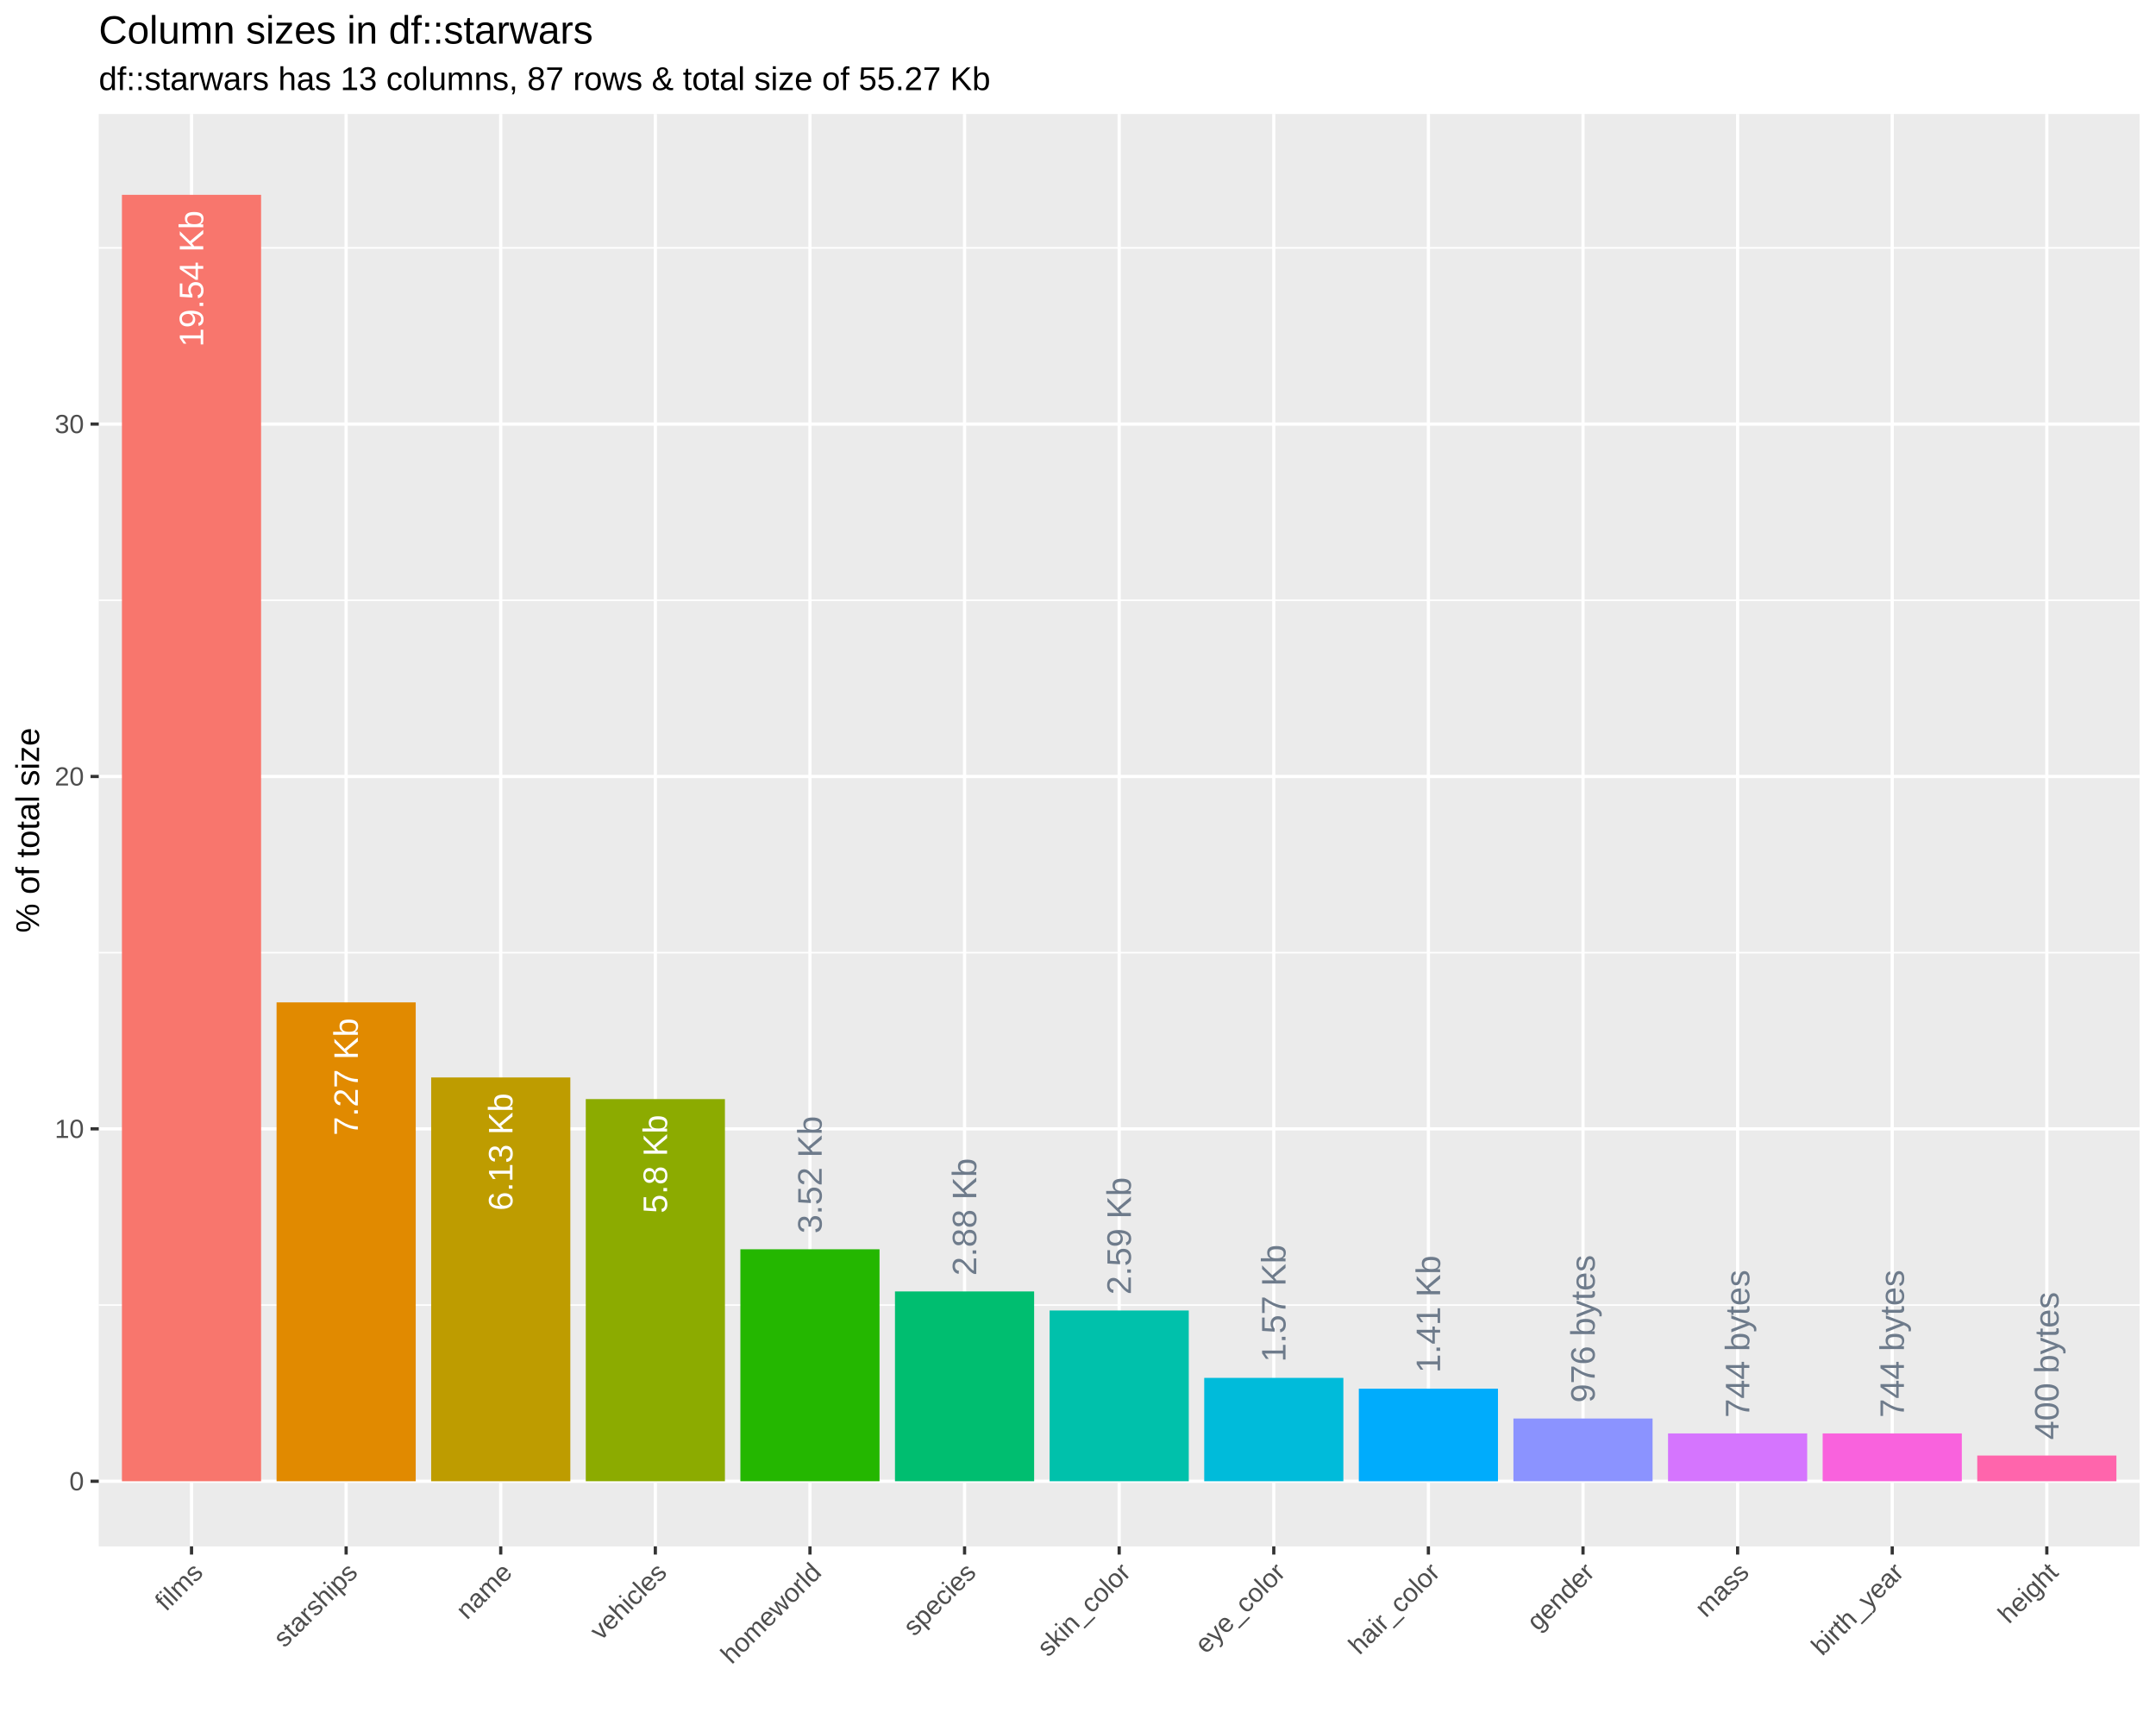
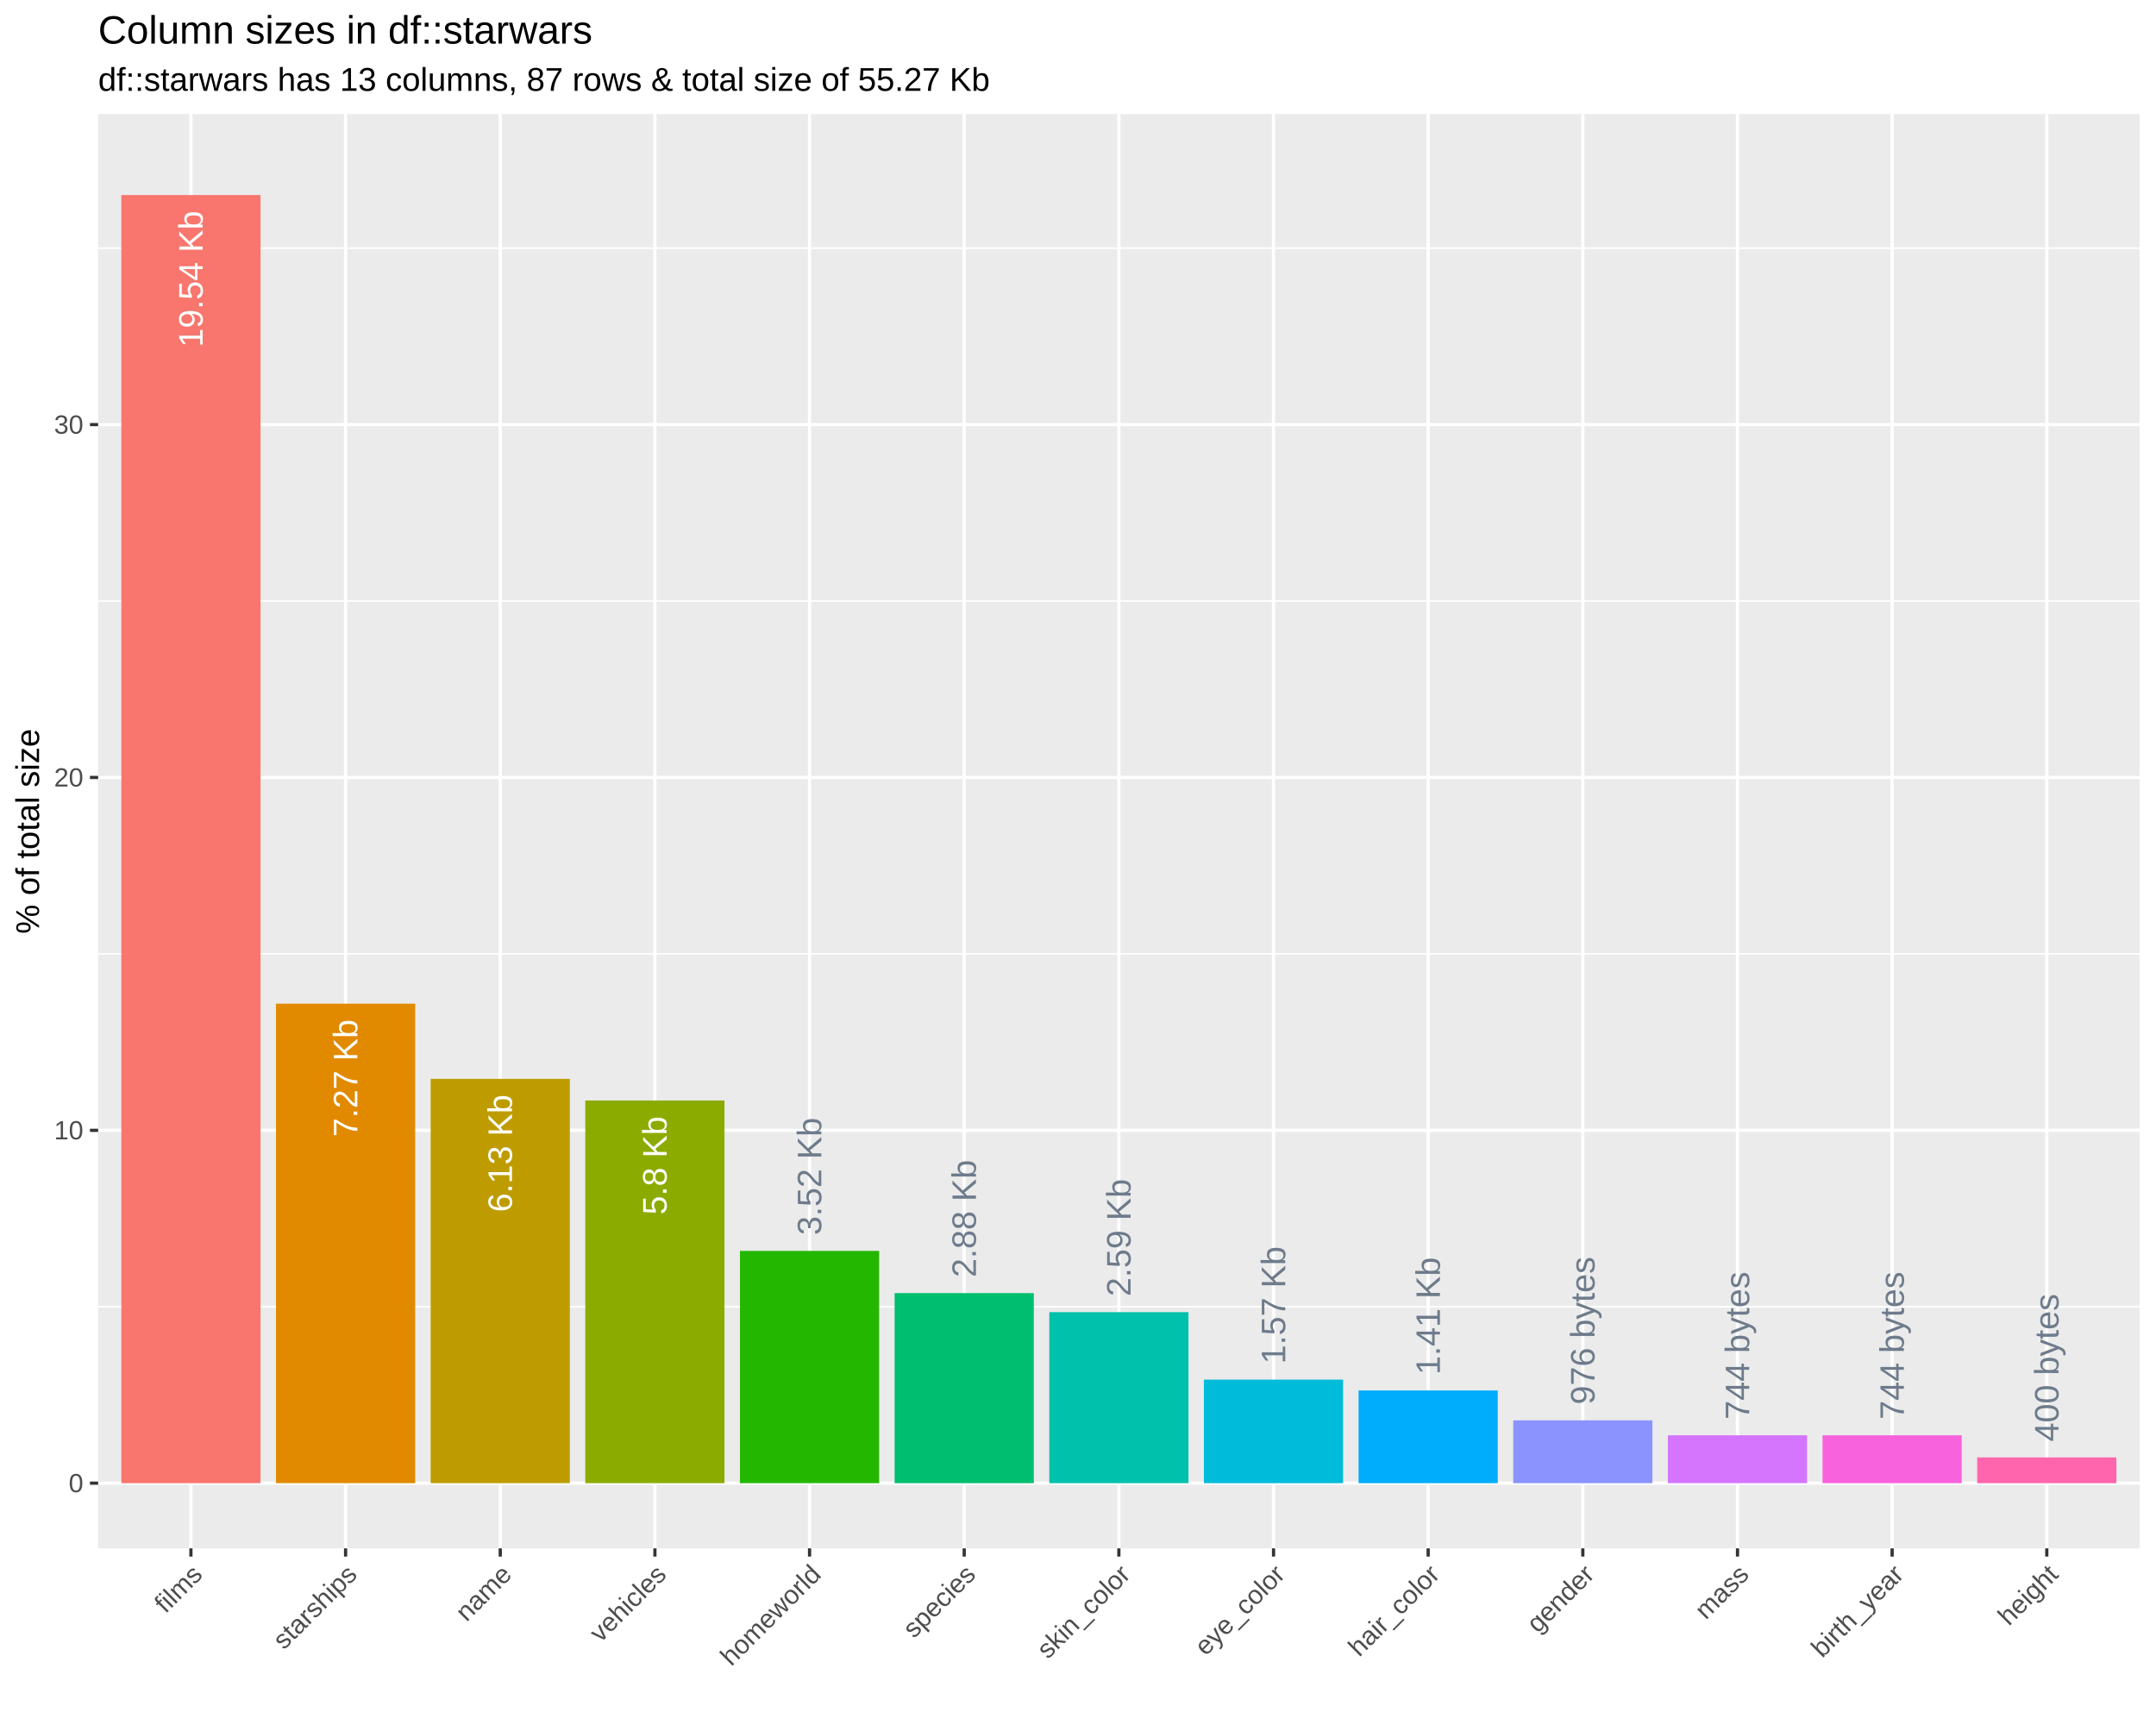
<svg xmlns="http://www.w3.org/2000/svg" viewBox="0 0 720.00 576.00">
  <defs>
    <style type="text/css">
    line, polyline, polygon, path, rect, circle {
      fill: none;
      stroke: #000000;
      stroke-linecap: round;
      stroke-linejoin: round;
      stroke-miterlimit: 10.00;
    }
  </style>
  </defs>
  <rect width="100%" height="100%" style="stroke: none; fill: #FFFFFF;" />
  <rect x="0.00" y="0.00" width="720.00" height="576.00" style="stroke-width: 1.07; stroke: #FFFFFF; fill: #FFFFFF;" />
  <defs>
-     <clipPath id="cpMzIuOTh8NzE0LjUyfDUxNi4zNXwzOC4wNQ==">
-       <rect x="32.98" y="38.05" width="681.54" height="478.31" />
+     <clipPath id="cpMzIuNzh8NzE0LjUyfDUxNy4wMnwzOC4wOQ==">
+       <rect x="32.78" y="38.09" width="681.74" height="478.93" />
    </clipPath>
  </defs>
-   <rect x="32.98" y="38.05" width="681.54" height="478.31" style="stroke-width: 1.07; stroke: none; fill: #EBEBEB;" clip-path="url(#cpMzIuOTh8NzE0LjUyfDUxNi4zNXwzOC4wNQ==)" />
-   <polyline points="32.98,435.78 714.52,435.78 " style="stroke-width: 0.53; stroke: #FFFFFF; stroke-linecap: butt;" clip-path="url(#cpMzIuOTh8NzE0LjUyfDUxNi4zNXwzOC4wNQ==)" />
-   <polyline points="32.98,318.11 714.52,318.11 " style="stroke-width: 0.53; stroke: #FFFFFF; stroke-linecap: butt;" clip-path="url(#cpMzIuOTh8NzE0LjUyfDUxNi4zNXwzOC4wNQ==)" />
-   <polyline points="32.98,200.44 714.52,200.44 " style="stroke-width: 0.53; stroke: #FFFFFF; stroke-linecap: butt;" clip-path="url(#cpMzIuOTh8NzE0LjUyfDUxNi4zNXwzOC4wNQ==)" />
-   <polyline points="32.98,82.77 714.52,82.77 " style="stroke-width: 0.53; stroke: #FFFFFF; stroke-linecap: butt;" clip-path="url(#cpMzIuOTh8NzE0LjUyfDUxNi4zNXwzOC4wNQ==)" />
-   <polyline points="32.98,494.61 714.52,494.61 " style="stroke-width: 1.07; stroke: #FFFFFF; stroke-linecap: butt;" clip-path="url(#cpMzIuOTh8NzE0LjUyfDUxNi4zNXwzOC4wNQ==)" />
-   <polyline points="32.98,376.94 714.52,376.94 " style="stroke-width: 1.07; stroke: #FFFFFF; stroke-linecap: butt;" clip-path="url(#cpMzIuOTh8NzE0LjUyfDUxNi4zNXwzOC4wNQ==)" />
-   <polyline points="32.98,259.27 714.52,259.27 " style="stroke-width: 1.07; stroke: #FFFFFF; stroke-linecap: butt;" clip-path="url(#cpMzIuOTh8NzE0LjUyfDUxNi4zNXwzOC4wNQ==)" />
-   <polyline points="32.98,141.60 714.52,141.60 " style="stroke-width: 1.07; stroke: #FFFFFF; stroke-linecap: butt;" clip-path="url(#cpMzIuOTh8NzE0LjUyfDUxNi4zNXwzOC4wNQ==)" />
-   <polyline points="63.96,516.35 63.96,38.05 " style="stroke-width: 1.07; stroke: #FFFFFF; stroke-linecap: butt;" clip-path="url(#cpMzIuOTh8NzE0LjUyfDUxNi4zNXwzOC4wNQ==)" />
-   <polyline points="115.59,516.35 115.59,38.05 " style="stroke-width: 1.07; stroke: #FFFFFF; stroke-linecap: butt;" clip-path="url(#cpMzIuOTh8NzE0LjUyfDUxNi4zNXwzOC4wNQ==)" />
-   <polyline points="167.22,516.35 167.22,38.05 " style="stroke-width: 1.07; stroke: #FFFFFF; stroke-linecap: butt;" clip-path="url(#cpMzIuOTh8NzE0LjUyfDUxNi4zNXwzOC4wNQ==)" />
-   <polyline points="218.85,516.35 218.85,38.05 " style="stroke-width: 1.07; stroke: #FFFFFF; stroke-linecap: butt;" clip-path="url(#cpMzIuOTh8NzE0LjUyfDUxNi4zNXwzOC4wNQ==)" />
-   <polyline points="270.49,516.35 270.49,38.05 " style="stroke-width: 1.07; stroke: #FFFFFF; stroke-linecap: butt;" clip-path="url(#cpMzIuOTh8NzE0LjUyfDUxNi4zNXwzOC4wNQ==)" />
-   <polyline points="322.12,516.35 322.12,38.05 " style="stroke-width: 1.07; stroke: #FFFFFF; stroke-linecap: butt;" clip-path="url(#cpMzIuOTh8NzE0LjUyfDUxNi4zNXwzOC4wNQ==)" />
-   <polyline points="373.75,516.35 373.75,38.05 " style="stroke-width: 1.07; stroke: #FFFFFF; stroke-linecap: butt;" clip-path="url(#cpMzIuOTh8NzE0LjUyfDUxNi4zNXwzOC4wNQ==)" />
-   <polyline points="425.38,516.35 425.38,38.05 " style="stroke-width: 1.07; stroke: #FFFFFF; stroke-linecap: butt;" clip-path="url(#cpMzIuOTh8NzE0LjUyfDUxNi4zNXwzOC4wNQ==)" />
-   <polyline points="477.01,516.35 477.01,38.05 " style="stroke-width: 1.07; stroke: #FFFFFF; stroke-linecap: butt;" clip-path="url(#cpMzIuOTh8NzE0LjUyfDUxNi4zNXwzOC4wNQ==)" />
-   <polyline points="528.65,516.35 528.65,38.05 " style="stroke-width: 1.07; stroke: #FFFFFF; stroke-linecap: butt;" clip-path="url(#cpMzIuOTh8NzE0LjUyfDUxNi4zNXwzOC4wNQ==)" />
-   <polyline points="580.28,516.35 580.28,38.05 " style="stroke-width: 1.07; stroke: #FFFFFF; stroke-linecap: butt;" clip-path="url(#cpMzIuOTh8NzE0LjUyfDUxNi4zNXwzOC4wNQ==)" />
-   <polyline points="631.91,516.35 631.91,38.05 " style="stroke-width: 1.07; stroke: #FFFFFF; stroke-linecap: butt;" clip-path="url(#cpMzIuOTh8NzE0LjUyfDUxNi4zNXwzOC4wNQ==)" />
-   <polyline points="683.54,516.35 683.54,38.05 " style="stroke-width: 1.07; stroke: #FFFFFF; stroke-linecap: butt;" clip-path="url(#cpMzIuOTh8NzE0LjUyfDUxNi4zNXwzOC4wNQ==)" />
-   <rect x="40.72" y="65.05" width="46.47" height="429.56" style="stroke-width: 1.07; stroke: none; stroke-linecap: butt; fill: #F8766D;" clip-path="url(#cpMzIuOTh8NzE0LjUyfDUxNi4zNXwzOC4wNQ==)" />
-   <rect x="92.36" y="334.71" width="46.47" height="159.90" style="stroke-width: 1.07; stroke: none; stroke-linecap: butt; fill: #E18A00;" clip-path="url(#cpMzIuOTh8NzE0LjUyfDUxNi4zNXwzOC4wNQ==)" />
-   <rect x="143.99" y="359.78" width="46.47" height="134.83" style="stroke-width: 1.07; stroke: none; stroke-linecap: butt; fill: #BE9C00;" clip-path="url(#cpMzIuOTh8NzE0LjUyfDUxNi4zNXwzOC4wNQ==)" />
-   <rect x="195.62" y="367.00" width="46.47" height="127.61" style="stroke-width: 1.07; stroke: none; stroke-linecap: butt; fill: #8CAB00;" clip-path="url(#cpMzIuOTh8NzE0LjUyfDUxNi4zNXwzOC4wNQ==)" />
-   <rect x="247.25" y="417.15" width="46.47" height="77.46" style="stroke-width: 1.07; stroke: none; stroke-linecap: butt; fill: #24B700;" clip-path="url(#cpMzIuOTh8NzE0LjUyfDUxNi4zNXwzOC4wNQ==)" />
-   <rect x="298.88" y="431.23" width="46.47" height="63.38" style="stroke-width: 1.07; stroke: none; stroke-linecap: butt; fill: #00BE70;" clip-path="url(#cpMzIuOTh8NzE0LjUyfDUxNi4zNXwzOC4wNQ==)" />
-   <rect x="350.52" y="437.59" width="46.47" height="57.02" style="stroke-width: 1.07; stroke: none; stroke-linecap: butt; fill: #00C1AB;" clip-path="url(#cpMzIuOTh8NzE0LjUyfDUxNi4zNXwzOC4wNQ==)" />
-   <rect x="402.15" y="460.09" width="46.47" height="34.52" style="stroke-width: 1.07; stroke: none; stroke-linecap: butt; fill: #00BBDA;" clip-path="url(#cpMzIuOTh8NzE0LjUyfDUxNi4zNXwzOC4wNQ==)" />
-   <rect x="453.78" y="463.70" width="46.47" height="30.92" style="stroke-width: 1.07; stroke: none; stroke-linecap: butt; fill: #00ACFC;" clip-path="url(#cpMzIuOTh8NzE0LjUyfDUxNi4zNXwzOC4wNQ==)" />
-   <rect x="505.41" y="473.66" width="46.47" height="20.95" style="stroke-width: 1.07; stroke: none; stroke-linecap: butt; fill: #8B93FF;" clip-path="url(#cpMzIuOTh8NzE0LjUyfDUxNi4zNXwzOC4wNQ==)" />
-   <rect x="557.04" y="478.64" width="46.47" height="15.97" style="stroke-width: 1.07; stroke: none; stroke-linecap: butt; fill: #D575FE;" clip-path="url(#cpMzIuOTh8NzE0LjUyfDUxNi4zNXwzOC4wNQ==)" />
-   <rect x="608.68" y="478.64" width="46.47" height="15.97" style="stroke-width: 1.07; stroke: none; stroke-linecap: butt; fill: #F962DD;" clip-path="url(#cpMzIuOTh8NzE0LjUyfDUxNi4zNXwzOC4wNQ==)" />
-   <rect x="660.31" y="486.02" width="46.47" height="8.59" style="stroke-width: 1.07; stroke: none; stroke-linecap: butt; fill: #FF65AC;" clip-path="url(#cpMzIuOTh8NzE0LjUyfDUxNi4zNXwzOC4wNQ==)" />
-   <g clip-path="url(#cpMzIuOTh8NzE0LjUyfDUxNi4zNXwzOC4wNQ==)">
-     <text transform="translate(67.87,115.86) rotate(-90)" style="font-size: 11.38px; fill: #FFFFFF; font-family: Liberation Sans;" textLength="45.55px" lengthAdjust="spacingAndGlyphs">19.54 Kb</text>
+   <rect x="32.78" y="38.09" width="681.74" height="478.93" style="stroke-width: 1.07; stroke: none; fill: #EBEBEB;" clip-path="url(#cpMzIuNzh8NzE0LjUyfDUxNy4wMnwzOC4wOQ==)" />
+   <polyline points="32.78,436.34 714.52,436.34 " style="stroke-width: 0.53; stroke: #FFFFFF; stroke-linecap: butt;" clip-path="url(#cpMzIuNzh8NzE0LjUyfDUxNy4wMnwzOC4wOQ==)" />
+   <polyline points="32.78,318.52 714.52,318.52 " style="stroke-width: 0.53; stroke: #FFFFFF; stroke-linecap: butt;" clip-path="url(#cpMzIuNzh8NzE0LjUyfDUxNy4wMnwzOC4wOQ==)" />
+   <polyline points="32.78,200.69 714.52,200.69 " style="stroke-width: 0.53; stroke: #FFFFFF; stroke-linecap: butt;" clip-path="url(#cpMzIuNzh8NzE0LjUyfDUxNy4wMnwzOC4wOQ==)" />
+   <polyline points="32.78,82.87 714.52,82.87 " style="stroke-width: 0.53; stroke: #FFFFFF; stroke-linecap: butt;" clip-path="url(#cpMzIuNzh8NzE0LjUyfDUxNy4wMnwzOC4wOQ==)" />
+   <polyline points="32.78,495.25 714.52,495.25 " style="stroke-width: 1.07; stroke: #FFFFFF; stroke-linecap: butt;" clip-path="url(#cpMzIuNzh8NzE0LjUyfDUxNy4wMnwzOC4wOQ==)" />
+   <polyline points="32.78,377.43 714.52,377.43 " style="stroke-width: 1.07; stroke: #FFFFFF; stroke-linecap: butt;" clip-path="url(#cpMzIuNzh8NzE0LjUyfDUxNy4wMnwzOC4wOQ==)" />
+   <polyline points="32.78,259.61 714.52,259.61 " style="stroke-width: 1.07; stroke: #FFFFFF; stroke-linecap: butt;" clip-path="url(#cpMzIuNzh8NzE0LjUyfDUxNy4wMnwzOC4wOQ==)" />
+   <polyline points="32.78,141.78 714.52,141.78 " style="stroke-width: 1.07; stroke: #FFFFFF; stroke-linecap: butt;" clip-path="url(#cpMzIuNzh8NzE0LjUyfDUxNy4wMnwzOC4wOQ==)" />
+   <polyline points="63.76,517.02 63.76,38.09 " style="stroke-width: 1.07; stroke: #FFFFFF; stroke-linecap: butt;" clip-path="url(#cpMzIuNzh8NzE0LjUyfDUxNy4wMnwzOC4wOQ==)" />
+   <polyline points="115.41,517.02 115.41,38.09 " style="stroke-width: 1.07; stroke: #FFFFFF; stroke-linecap: butt;" clip-path="url(#cpMzIuNzh8NzE0LjUyfDUxNy4wMnwzOC4wOQ==)" />
+   <polyline points="167.06,517.02 167.06,38.09 " style="stroke-width: 1.07; stroke: #FFFFFF; stroke-linecap: butt;" clip-path="url(#cpMzIuNzh8NzE0LjUyfDUxNy4wMnwzOC4wOQ==)" />
+   <polyline points="218.71,517.02 218.71,38.09 " style="stroke-width: 1.07; stroke: #FFFFFF; stroke-linecap: butt;" clip-path="url(#cpMzIuNzh8NzE0LjUyfDUxNy4wMnwzOC4wOQ==)" />
+   <polyline points="270.35,517.02 270.35,38.09 " style="stroke-width: 1.07; stroke: #FFFFFF; stroke-linecap: butt;" clip-path="url(#cpMzIuNzh8NzE0LjUyfDUxNy4wMnwzOC4wOQ==)" />
+   <polyline points="322.00,517.02 322.00,38.09 " style="stroke-width: 1.07; stroke: #FFFFFF; stroke-linecap: butt;" clip-path="url(#cpMzIuNzh8NzE0LjUyfDUxNy4wMnwzOC4wOQ==)" />
+   <polyline points="373.65,517.02 373.65,38.09 " style="stroke-width: 1.07; stroke: #FFFFFF; stroke-linecap: butt;" clip-path="url(#cpMzIuNzh8NzE0LjUyfDUxNy4wMnwzOC4wOQ==)" />
+   <polyline points="425.30,517.02 425.30,38.09 " style="stroke-width: 1.07; stroke: #FFFFFF; stroke-linecap: butt;" clip-path="url(#cpMzIuNzh8NzE0LjUyfDUxNy4wMnwzOC4wOQ==)" />
+   <polyline points="476.94,517.02 476.94,38.09 " style="stroke-width: 1.07; stroke: #FFFFFF; stroke-linecap: butt;" clip-path="url(#cpMzIuNzh8NzE0LjUyfDUxNy4wMnwzOC4wOQ==)" />
+   <polyline points="528.59,517.02 528.59,38.09 " style="stroke-width: 1.07; stroke: #FFFFFF; stroke-linecap: butt;" clip-path="url(#cpMzIuNzh8NzE0LjUyfDUxNy4wMnwzOC4wOQ==)" />
+   <polyline points="580.24,517.02 580.24,38.09 " style="stroke-width: 1.07; stroke: #FFFFFF; stroke-linecap: butt;" clip-path="url(#cpMzIuNzh8NzE0LjUyfDUxNy4wMnwzOC4wOQ==)" />
+   <polyline points="631.88,517.02 631.88,38.09 " style="stroke-width: 1.07; stroke: #FFFFFF; stroke-linecap: butt;" clip-path="url(#cpMzIuNzh8NzE0LjUyfDUxNy4wMnwzOC4wOQ==)" />
+   <polyline points="683.53,517.02 683.53,38.09 " style="stroke-width: 1.07; stroke: #FFFFFF; stroke-linecap: butt;" clip-path="url(#cpMzIuNzh8NzE0LjUyfDUxNy4wMnwzOC4wOQ==)" />
+   <rect x="40.52" y="65.13" width="46.48" height="430.12" style="stroke-width: 1.07; stroke: none; stroke-linecap: square; stroke-linejoin: miter; fill: #F8766D;" clip-path="url(#cpMzIuNzh8NzE0LjUyfDUxNy4wMnwzOC4wOQ==)" />
+   <rect x="92.17" y="335.14" width="46.48" height="160.11" style="stroke-width: 1.07; stroke: none; stroke-linecap: square; stroke-linejoin: miter; fill: #E18A00;" clip-path="url(#cpMzIuNzh8NzE0LjUyfDUxNy4wMnwzOC4wOQ==)" />
+   <rect x="143.82" y="360.25" width="46.48" height="135.00" style="stroke-width: 1.07; stroke: none; stroke-linecap: square; stroke-linejoin: miter; fill: #BE9C00;" clip-path="url(#cpMzIuNzh8NzE0LjUyfDUxNy4wMnwzOC4wOQ==)" />
+   <rect x="195.46" y="367.47" width="46.48" height="127.78" style="stroke-width: 1.07; stroke: none; stroke-linecap: square; stroke-linejoin: miter; fill: #8CAB00;" clip-path="url(#cpMzIuNzh8NzE0LjUyfDUxNy4wMnwzOC4wOQ==)" />
+   <rect x="247.11" y="417.69" width="46.48" height="77.56" style="stroke-width: 1.07; stroke: none; stroke-linecap: square; stroke-linejoin: miter; fill: #24B700;" clip-path="url(#cpMzIuNzh8NzE0LjUyfDUxNy4wMnwzOC4wOQ==)" />
+   <rect x="298.76" y="431.79" width="46.48" height="63.46" style="stroke-width: 1.07; stroke: none; stroke-linecap: square; stroke-linejoin: miter; fill: #00BE70;" clip-path="url(#cpMzIuNzh8NzE0LjUyfDUxNy4wMnwzOC4wOQ==)" />
+   <rect x="350.41" y="438.15" width="46.48" height="57.10" style="stroke-width: 1.07; stroke: none; stroke-linecap: square; stroke-linejoin: miter; fill: #00C1AB;" clip-path="url(#cpMzIuNzh8NzE0LjUyfDUxNy4wMnwzOC4wOQ==)" />
+   <rect x="402.05" y="460.68" width="46.48" height="34.57" style="stroke-width: 1.07; stroke: none; stroke-linecap: square; stroke-linejoin: miter; fill: #00BBDA;" clip-path="url(#cpMzIuNzh8NzE0LjUyfDUxNy4wMnwzOC4wOQ==)" />
+   <rect x="453.70" y="464.29" width="46.48" height="30.96" style="stroke-width: 1.07; stroke: none; stroke-linecap: square; stroke-linejoin: miter; fill: #00ACFC;" clip-path="url(#cpMzIuNzh8NzE0LjUyfDUxNy4wMnwzOC4wOQ==)" />
+   <rect x="505.35" y="474.27" width="46.48" height="20.98" style="stroke-width: 1.07; stroke: none; stroke-linecap: square; stroke-linejoin: miter; fill: #8B93FF;" clip-path="url(#cpMzIuNzh8NzE0LjUyfDUxNy4wMnwzOC4wOQ==)" />
+   <rect x="557.00" y="479.26" width="46.48" height="15.99" style="stroke-width: 1.07; stroke: none; stroke-linecap: square; stroke-linejoin: miter; fill: #D575FE;" clip-path="url(#cpMzIuNzh8NzE0LjUyfDUxNy4wMnwzOC4wOQ==)" />
+   <rect x="608.64" y="479.26" width="46.48" height="15.99" style="stroke-width: 1.07; stroke: none; stroke-linecap: square; stroke-linejoin: miter; fill: #F962DD;" clip-path="url(#cpMzIuNzh8NzE0LjUyfDUxNy4wMnwzOC4wOQ==)" />
+   <rect x="660.29" y="486.65" width="46.48" height="8.60" style="stroke-width: 1.07; stroke: none; stroke-linecap: square; stroke-linejoin: miter; fill: #FF65AC;" clip-path="url(#cpMzIuNzh8NzE0LjUyfDUxNy4wMnwzOC4wOQ==)" />
+   <g clip-path="url(#cpMzIuNzh8NzE0LjUyfDUxNy4wMnwzOC4wOQ==)">
+     <text transform="translate(67.68,115.95) rotate(-90)" style="font-size: 11.38px; fill: #FFFFFF; font-family: Liberation Sans;" textLength="45.55px" lengthAdjust="spacingAndGlyphs">19.54 Kb</text>
  </g>
-   <g clip-path="url(#cpMzIuOTh8NzE0LjUyfDUxNi4zNXwzOC4wNQ==)">
-     <text transform="translate(119.50,379.19) rotate(-90)" style="font-size: 11.38px; fill: #FFFFFF; font-family: Liberation Sans;" textLength="39.22px" lengthAdjust="spacingAndGlyphs">7.27 Kb</text>
+   <g clip-path="url(#cpMzIuNzh8NzE0LjUyfDUxNy4wMnwzOC4wOQ==)">
+     <text transform="translate(119.33,379.63) rotate(-90)" style="font-size: 11.38px; fill: #FFFFFF; font-family: Liberation Sans;" textLength="39.22px" lengthAdjust="spacingAndGlyphs">7.27 Kb</text>
  </g>
-   <g clip-path="url(#cpMzIuOTh8NzE0LjUyfDUxNi4zNXwzOC4wNQ==)">
-     <text transform="translate(171.14,404.26) rotate(-90)" style="font-size: 11.38px; fill: #FFFFFF; font-family: Liberation Sans;" textLength="39.22px" lengthAdjust="spacingAndGlyphs">6.13 Kb</text>
+   <g clip-path="url(#cpMzIuNzh8NzE0LjUyfDUxNy4wMnwzOC4wOQ==)">
+     <text transform="translate(170.97,404.74) rotate(-90)" style="font-size: 11.38px; fill: #FFFFFF; font-family: Liberation Sans;" textLength="39.22px" lengthAdjust="spacingAndGlyphs">6.13 Kb</text>
  </g>
-   <g clip-path="url(#cpMzIuOTh8NzE0LjUyfDUxNi4zNXwzOC4wNQ==)">
-     <text transform="translate(222.77,405.15) rotate(-90)" style="font-size: 11.38px; fill: #FFFFFF; font-family: Liberation Sans;" textLength="32.89px" lengthAdjust="spacingAndGlyphs">5.8 Kb</text>
+   <g clip-path="url(#cpMzIuNzh8NzE0LjUyfDUxNy4wMnwzOC4wOQ==)">
+     <text transform="translate(222.62,405.63) rotate(-90)" style="font-size: 11.38px; fill: #FFFFFF; font-family: Liberation Sans;" textLength="32.89px" lengthAdjust="spacingAndGlyphs">5.8 Kb</text>
  </g>
-   <g clip-path="url(#cpMzIuOTh8NzE0LjUyfDUxNi4zNXwzOC4wNQ==)">
-     <text transform="translate(274.40,411.89) rotate(-90)" style="font-size: 11.38px; fill: #6E7B8B; font-family: Liberation Sans;" textLength="39.22px" lengthAdjust="spacingAndGlyphs">3.52 Kb</text>
+   <g clip-path="url(#cpMzIuNzh8NzE0LjUyfDUxNy4wMnwzOC4wOQ==)">
+     <text transform="translate(274.27,412.42) rotate(-90)" style="font-size: 11.38px; fill: #6E7B8B; font-family: Liberation Sans;" textLength="39.22px" lengthAdjust="spacingAndGlyphs">3.52 Kb</text>
  </g>
-   <g clip-path="url(#cpMzIuOTh8NzE0LjUyfDUxNi4zNXwzOC4wNQ==)">
-     <text transform="translate(326.03,425.97) rotate(-90)" style="font-size: 11.38px; fill: #6E7B8B; font-family: Liberation Sans;" textLength="39.22px" lengthAdjust="spacingAndGlyphs">2.88 Kb</text>
+   <g clip-path="url(#cpMzIuNzh8NzE0LjUyfDUxNy4wMnwzOC4wOQ==)">
+     <text transform="translate(325.91,426.52) rotate(-90)" style="font-size: 11.38px; fill: #6E7B8B; font-family: Liberation Sans;" textLength="39.22px" lengthAdjust="spacingAndGlyphs">2.88 Kb</text>
  </g>
-   <g clip-path="url(#cpMzIuOTh8NzE0LjUyfDUxNi4zNXwzOC4wNQ==)">
-     <text transform="translate(377.66,432.33) rotate(-90)" style="font-size: 11.38px; fill: #6E7B8B; font-family: Liberation Sans;" textLength="39.22px" lengthAdjust="spacingAndGlyphs">2.59 Kb</text>
+   <g clip-path="url(#cpMzIuNzh8NzE0LjUyfDUxNy4wMnwzOC4wOQ==)">
+     <text transform="translate(377.56,432.89) rotate(-90)" style="font-size: 11.38px; fill: #6E7B8B; font-family: Liberation Sans;" textLength="39.22px" lengthAdjust="spacingAndGlyphs">2.59 Kb</text>
  </g>
-   <g clip-path="url(#cpMzIuOTh8NzE0LjUyfDUxNi4zNXwzOC4wNQ==)">
-     <text transform="translate(429.30,454.83) rotate(-90)" style="font-size: 11.38px; fill: #6E7B8B; font-family: Liberation Sans;" textLength="39.22px" lengthAdjust="spacingAndGlyphs">1.57 Kb</text>
+   <g clip-path="url(#cpMzIuNzh8NzE0LjUyfDUxNy4wMnwzOC4wOQ==)">
+     <text transform="translate(429.21,455.41) rotate(-90)" style="font-size: 11.38px; fill: #6E7B8B; font-family: Liberation Sans;" textLength="39.22px" lengthAdjust="spacingAndGlyphs">1.57 Kb</text>
  </g>
-   <g clip-path="url(#cpMzIuOTh8NzE0LjUyfDUxNi4zNXwzOC4wNQ==)">
-     <text transform="translate(480.93,458.43) rotate(-90)" style="font-size: 11.38px; fill: #6E7B8B; font-family: Liberation Sans;" textLength="39.22px" lengthAdjust="spacingAndGlyphs">1.41 Kb</text>
+   <g clip-path="url(#cpMzIuNzh8NzE0LjUyfDUxNy4wMnwzOC4wOQ==)">
+     <text transform="translate(480.86,459.03) rotate(-90)" style="font-size: 11.38px; fill: #6E7B8B; font-family: Liberation Sans;" textLength="39.22px" lengthAdjust="spacingAndGlyphs">1.41 Kb</text>
  </g>
-   <g clip-path="url(#cpMzIuOTh8NzE0LjUyfDUxNi4zNXwzOC4wNQ==)">
-     <text transform="translate(532.56,468.40) rotate(-90)" style="font-size: 11.38px; fill: #6E7B8B; font-family: Liberation Sans;" textLength="49.33px" lengthAdjust="spacingAndGlyphs">976 bytes</text>
+   <g clip-path="url(#cpMzIuNzh8NzE0LjUyfDUxNy4wMnwzOC4wOQ==)">
+     <text transform="translate(532.50,469.00) rotate(-90)" style="font-size: 11.38px; fill: #6E7B8B; font-family: Liberation Sans;" textLength="49.33px" lengthAdjust="spacingAndGlyphs">976 bytes</text>
  </g>
-   <g clip-path="url(#cpMzIuOTh8NzE0LjUyfDUxNi4zNXwzOC4wNQ==)">
-     <text transform="translate(584.19,473.38) rotate(-90)" style="font-size: 11.38px; fill: #6E7B8B; font-family: Liberation Sans;" textLength="49.33px" lengthAdjust="spacingAndGlyphs">744 bytes</text>
+   <g clip-path="url(#cpMzIuNzh8NzE0LjUyfDUxNy4wMnwzOC4wOQ==)">
+     <text transform="translate(584.15,473.99) rotate(-90)" style="font-size: 11.38px; fill: #6E7B8B; font-family: Liberation Sans;" textLength="49.33px" lengthAdjust="spacingAndGlyphs">744 bytes</text>
  </g>
-   <g clip-path="url(#cpMzIuOTh8NzE0LjUyfDUxNi4zNXwzOC4wNQ==)">
-     <text transform="translate(635.82,473.38) rotate(-90)" style="font-size: 11.38px; fill: #6E7B8B; font-family: Liberation Sans;" textLength="49.33px" lengthAdjust="spacingAndGlyphs">744 bytes</text>
+   <g clip-path="url(#cpMzIuNzh8NzE0LjUyfDUxNy4wMnwzOC4wOQ==)">
+     <text transform="translate(635.80,473.99) rotate(-90)" style="font-size: 11.38px; fill: #6E7B8B; font-family: Liberation Sans;" textLength="49.33px" lengthAdjust="spacingAndGlyphs">744 bytes</text>
  </g>
-   <g clip-path="url(#cpMzIuOTh8NzE0LjUyfDUxNi4zNXwzOC4wNQ==)">
-     <text transform="translate(687.46,480.76) rotate(-90)" style="font-size: 11.38px; fill: #6E7B8B; font-family: Liberation Sans;" textLength="49.33px" lengthAdjust="spacingAndGlyphs">400 bytes</text>
+   <g clip-path="url(#cpMzIuNzh8NzE0LjUyfDUxNy4wMnwzOC4wOQ==)">
+     <text transform="translate(687.45,481.38) rotate(-90)" style="font-size: 11.38px; fill: #6E7B8B; font-family: Liberation Sans;" textLength="49.33px" lengthAdjust="spacingAndGlyphs">400 bytes</text>
  </g>
  <defs>
    <clipPath id="cpMC4wMHw3MjAuMDB8NTc2LjAwfDAuMDA=">
      <rect x="0.00" y="0.00" width="720.00" height="576.00" />
    </clipPath>
  </defs>
  <g clip-path="url(#cpMC4wMHw3MjAuMDB8NTc2LjAwfDAuMDA=)">
-     <text x="23.16" y="497.64" style="font-size: 8.80px; fill: #4D4D4D; font-family: Liberation Sans;" textLength="4.89px" lengthAdjust="spacingAndGlyphs">0</text>
+     <text x="22.95" y="498.27" style="font-size: 8.80px; fill: #4D4D4D; font-family: Liberation Sans;" textLength="4.89px" lengthAdjust="spacingAndGlyphs">0</text>
  </g>
  <g clip-path="url(#cpMC4wMHw3MjAuMDB8NTc2LjAwfDAuMDA=)">
-     <text x="18.27" y="379.97" style="font-size: 8.80px; fill: #4D4D4D; font-family: Liberation Sans;" textLength="9.78px" lengthAdjust="spacingAndGlyphs">10</text>
+     <text x="18.06" y="380.45" style="font-size: 8.80px; fill: #4D4D4D; font-family: Liberation Sans;" textLength="9.78px" lengthAdjust="spacingAndGlyphs">10</text>
  </g>
  <g clip-path="url(#cpMC4wMHw3MjAuMDB8NTc2LjAwfDAuMDA=)">
-     <text x="18.27" y="262.30" style="font-size: 8.80px; fill: #4D4D4D; font-family: Liberation Sans;" textLength="9.78px" lengthAdjust="spacingAndGlyphs">20</text>
+     <text x="18.06" y="262.63" style="font-size: 8.80px; fill: #4D4D4D; font-family: Liberation Sans;" textLength="9.78px" lengthAdjust="spacingAndGlyphs">20</text>
  </g>
  <g clip-path="url(#cpMC4wMHw3MjAuMDB8NTc2LjAwfDAuMDA=)">
-     <text x="18.27" y="144.63" style="font-size: 8.80px; fill: #4D4D4D; font-family: Liberation Sans;" textLength="9.78px" lengthAdjust="spacingAndGlyphs">30</text>
+     <text x="18.06" y="144.81" style="font-size: 8.80px; fill: #4D4D4D; font-family: Liberation Sans;" textLength="9.78px" lengthAdjust="spacingAndGlyphs">30</text>
  </g>
-   <polyline points="30.24,494.61 32.98,494.61 " style="stroke-width: 1.07; stroke: #333333; stroke-linecap: butt;" clip-path="url(#cpMC4wMHw3MjAuMDB8NTc2LjAwfDAuMDA=)" />
-   <polyline points="30.24,376.94 32.98,376.94 " style="stroke-width: 1.07; stroke: #333333; stroke-linecap: butt;" clip-path="url(#cpMC4wMHw3MjAuMDB8NTc2LjAwfDAuMDA=)" />
-   <polyline points="30.24,259.27 32.98,259.27 " style="stroke-width: 1.07; stroke: #333333; stroke-linecap: butt;" clip-path="url(#cpMC4wMHw3MjAuMDB8NTc2LjAwfDAuMDA=)" />
-   <polyline points="30.24,141.60 32.98,141.60 " style="stroke-width: 1.07; stroke: #333333; stroke-linecap: butt;" clip-path="url(#cpMC4wMHw3MjAuMDB8NTc2LjAwfDAuMDA=)" />
-   <polyline points="63.96,519.09 63.96,516.35 " style="stroke-width: 1.07; stroke: #333333; stroke-linecap: butt;" clip-path="url(#cpMC4wMHw3MjAuMDB8NTc2LjAwfDAuMDA=)" />
-   <polyline points="115.59,519.09 115.59,516.35 " style="stroke-width: 1.07; stroke: #333333; stroke-linecap: butt;" clip-path="url(#cpMC4wMHw3MjAuMDB8NTc2LjAwfDAuMDA=)" />
-   <polyline points="167.22,519.09 167.22,516.35 " style="stroke-width: 1.07; stroke: #333333; stroke-linecap: butt;" clip-path="url(#cpMC4wMHw3MjAuMDB8NTc2LjAwfDAuMDA=)" />
-   <polyline points="218.85,519.09 218.85,516.35 " style="stroke-width: 1.07; stroke: #333333; stroke-linecap: butt;" clip-path="url(#cpMC4wMHw3MjAuMDB8NTc2LjAwfDAuMDA=)" />
-   <polyline points="270.49,519.09 270.49,516.35 " style="stroke-width: 1.07; stroke: #333333; stroke-linecap: butt;" clip-path="url(#cpMC4wMHw3MjAuMDB8NTc2LjAwfDAuMDA=)" />
-   <polyline points="322.12,519.09 322.12,516.35 " style="stroke-width: 1.07; stroke: #333333; stroke-linecap: butt;" clip-path="url(#cpMC4wMHw3MjAuMDB8NTc2LjAwfDAuMDA=)" />
-   <polyline points="373.75,519.09 373.75,516.35 " style="stroke-width: 1.07; stroke: #333333; stroke-linecap: butt;" clip-path="url(#cpMC4wMHw3MjAuMDB8NTc2LjAwfDAuMDA=)" />
-   <polyline points="425.38,519.09 425.38,516.35 " style="stroke-width: 1.07; stroke: #333333; stroke-linecap: butt;" clip-path="url(#cpMC4wMHw3MjAuMDB8NTc2LjAwfDAuMDA=)" />
-   <polyline points="477.01,519.09 477.01,516.35 " style="stroke-width: 1.07; stroke: #333333; stroke-linecap: butt;" clip-path="url(#cpMC4wMHw3MjAuMDB8NTc2LjAwfDAuMDA=)" />
-   <polyline points="528.65,519.09 528.65,516.35 " style="stroke-width: 1.07; stroke: #333333; stroke-linecap: butt;" clip-path="url(#cpMC4wMHw3MjAuMDB8NTc2LjAwfDAuMDA=)" />
-   <polyline points="580.28,519.09 580.28,516.35 " style="stroke-width: 1.07; stroke: #333333; stroke-linecap: butt;" clip-path="url(#cpMC4wMHw3MjAuMDB8NTc2LjAwfDAuMDA=)" />
-   <polyline points="631.91,519.09 631.91,516.35 " style="stroke-width: 1.07; stroke: #333333; stroke-linecap: butt;" clip-path="url(#cpMC4wMHw3MjAuMDB8NTc2LjAwfDAuMDA=)" />
-   <polyline points="683.54,519.09 683.54,516.35 " style="stroke-width: 1.07; stroke: #333333; stroke-linecap: butt;" clip-path="url(#cpMC4wMHw3MjAuMDB8NTc2LjAwfDAuMDA=)" />
+   <polyline points="30.04,495.25 32.78,495.25 " style="stroke-width: 1.07; stroke: #333333; stroke-linecap: butt;" clip-path="url(#cpMC4wMHw3MjAuMDB8NTc2LjAwfDAuMDA=)" />
+   <polyline points="30.04,377.43 32.78,377.43 " style="stroke-width: 1.07; stroke: #333333; stroke-linecap: butt;" clip-path="url(#cpMC4wMHw3MjAuMDB8NTc2LjAwfDAuMDA=)" />
+   <polyline points="30.04,259.61 32.78,259.61 " style="stroke-width: 1.07; stroke: #333333; stroke-linecap: butt;" clip-path="url(#cpMC4wMHw3MjAuMDB8NTc2LjAwfDAuMDA=)" />
+   <polyline points="30.04,141.78 32.78,141.78 " style="stroke-width: 1.07; stroke: #333333; stroke-linecap: butt;" clip-path="url(#cpMC4wMHw3MjAuMDB8NTc2LjAwfDAuMDA=)" />
+   <polyline points="63.76,519.76 63.76,517.02 " style="stroke-width: 1.07; stroke: #333333; stroke-linecap: butt;" clip-path="url(#cpMC4wMHw3MjAuMDB8NTc2LjAwfDAuMDA=)" />
+   <polyline points="115.41,519.76 115.41,517.02 " style="stroke-width: 1.07; stroke: #333333; stroke-linecap: butt;" clip-path="url(#cpMC4wMHw3MjAuMDB8NTc2LjAwfDAuMDA=)" />
+   <polyline points="167.06,519.76 167.06,517.02 " style="stroke-width: 1.07; stroke: #333333; stroke-linecap: butt;" clip-path="url(#cpMC4wMHw3MjAuMDB8NTc2LjAwfDAuMDA=)" />
+   <polyline points="218.71,519.76 218.71,517.02 " style="stroke-width: 1.07; stroke: #333333; stroke-linecap: butt;" clip-path="url(#cpMC4wMHw3MjAuMDB8NTc2LjAwfDAuMDA=)" />
+   <polyline points="270.35,519.76 270.35,517.02 " style="stroke-width: 1.07; stroke: #333333; stroke-linecap: butt;" clip-path="url(#cpMC4wMHw3MjAuMDB8NTc2LjAwfDAuMDA=)" />
+   <polyline points="322.00,519.76 322.00,517.02 " style="stroke-width: 1.07; stroke: #333333; stroke-linecap: butt;" clip-path="url(#cpMC4wMHw3MjAuMDB8NTc2LjAwfDAuMDA=)" />
+   <polyline points="373.65,519.76 373.65,517.02 " style="stroke-width: 1.07; stroke: #333333; stroke-linecap: butt;" clip-path="url(#cpMC4wMHw3MjAuMDB8NTc2LjAwfDAuMDA=)" />
+   <polyline points="425.30,519.76 425.30,517.02 " style="stroke-width: 1.07; stroke: #333333; stroke-linecap: butt;" clip-path="url(#cpMC4wMHw3MjAuMDB8NTc2LjAwfDAuMDA=)" />
+   <polyline points="476.94,519.76 476.94,517.02 " style="stroke-width: 1.07; stroke: #333333; stroke-linecap: butt;" clip-path="url(#cpMC4wMHw3MjAuMDB8NTc2LjAwfDAuMDA=)" />
+   <polyline points="528.59,519.76 528.59,517.02 " style="stroke-width: 1.07; stroke: #333333; stroke-linecap: butt;" clip-path="url(#cpMC4wMHw3MjAuMDB8NTc2LjAwfDAuMDA=)" />
+   <polyline points="580.24,519.76 580.24,517.02 " style="stroke-width: 1.07; stroke: #333333; stroke-linecap: butt;" clip-path="url(#cpMC4wMHw3MjAuMDB8NTc2LjAwfDAuMDA=)" />
+   <polyline points="631.88,519.76 631.88,517.02 " style="stroke-width: 1.07; stroke: #333333; stroke-linecap: butt;" clip-path="url(#cpMC4wMHw3MjAuMDB8NTc2LjAwfDAuMDA=)" />
+   <polyline points="683.53,519.76 683.53,517.02 " style="stroke-width: 1.07; stroke: #333333; stroke-linecap: butt;" clip-path="url(#cpMC4wMHw3MjAuMDB8NTc2LjAwfDAuMDA=)" />
  <g clip-path="url(#cpMC4wMHw3MjAuMDB8NTc2LjAwfDAuMDA=)">
-     <text transform="translate(55.45,538.34) rotate(-45)" style="font-size: 8.80px; fill: #4D4D4D; font-family: Liberation Sans;" textLength="18.08px" lengthAdjust="spacingAndGlyphs">films</text>
+     <text transform="translate(55.26,539.01) rotate(-45)" style="font-size: 8.80px; fill: #4D4D4D; font-family: Liberation Sans;" textLength="18.08px" lengthAdjust="spacingAndGlyphs">films</text>
  </g>
  <g clip-path="url(#cpMC4wMHw3MjAuMDB8NTc2LjAwfDAuMDA=)">
-     <text transform="translate(94.97,550.45) rotate(-45)" style="font-size: 8.80px; fill: #4D4D4D; font-family: Liberation Sans;" textLength="35.20px" lengthAdjust="spacingAndGlyphs">starships</text>
+     <text transform="translate(94.79,551.12) rotate(-45)" style="font-size: 8.80px; fill: #4D4D4D; font-family: Liberation Sans;" textLength="35.20px" lengthAdjust="spacingAndGlyphs">starships</text>
  </g>
  <g clip-path="url(#cpMC4wMHw3MjAuMDB8NTc2LjAwfDAuMDA=)">
-     <text transform="translate(155.94,541.12) rotate(-45)" style="font-size: 8.80px; fill: #4D4D4D; font-family: Liberation Sans;" textLength="22.00px" lengthAdjust="spacingAndGlyphs">name</text>
+     <text transform="translate(155.78,541.78) rotate(-45)" style="font-size: 8.80px; fill: #4D4D4D; font-family: Liberation Sans;" textLength="22.00px" lengthAdjust="spacingAndGlyphs">name</text>
  </g>
  <g clip-path="url(#cpMC4wMHw3MjAuMDB8NTc2LjAwfDAuMDA=)">
-     <text transform="translate(200.65,548.04) rotate(-45)" style="font-size: 8.80px; fill: #4D4D4D; font-family: Liberation Sans;" textLength="31.80px" lengthAdjust="spacingAndGlyphs">vehicles</text>
+     <text transform="translate(200.50,548.71) rotate(-45)" style="font-size: 8.80px; fill: #4D4D4D; font-family: Liberation Sans;" textLength="31.80px" lengthAdjust="spacingAndGlyphs">vehicles</text>
  </g>
  <g clip-path="url(#cpMC4wMHw3MjAuMDB8NTc2LjAwfDAuMDA=)">
-     <text transform="translate(244.34,555.98) rotate(-45)" style="font-size: 8.80px; fill: #4D4D4D; font-family: Liberation Sans;" textLength="43.02px" lengthAdjust="spacingAndGlyphs">homeworld</text>
+     <text transform="translate(244.21,556.64) rotate(-45)" style="font-size: 8.80px; fill: #4D4D4D; font-family: Liberation Sans;" textLength="43.02px" lengthAdjust="spacingAndGlyphs">homeworld</text>
  </g>
  <g clip-path="url(#cpMC4wMHw3MjAuMDB8NTc2LjAwfDAuMDA=)">
-     <text transform="translate(305.29,546.66) rotate(-45)" style="font-size: 8.80px; fill: #4D4D4D; font-family: Liberation Sans;" textLength="29.84px" lengthAdjust="spacingAndGlyphs">species</text>
+     <text transform="translate(305.17,547.33) rotate(-45)" style="font-size: 8.80px; fill: #4D4D4D; font-family: Liberation Sans;" textLength="29.84px" lengthAdjust="spacingAndGlyphs">species</text>
  </g>
  <g clip-path="url(#cpMC4wMHw3MjAuMDB8NTc2LjAwfDAuMDA=)">
-     <text transform="translate(350.02,553.57) rotate(-45)" style="font-size: 8.80px; fill: #4D4D4D; font-family: Liberation Sans;" textLength="39.61px" lengthAdjust="spacingAndGlyphs">skin_color</text>
+     <text transform="translate(349.92,554.24) rotate(-45)" style="font-size: 8.80px; fill: #4D4D4D; font-family: Liberation Sans;" textLength="39.61px" lengthAdjust="spacingAndGlyphs">skin_color</text>
  </g>
  <g clip-path="url(#cpMC4wMHw3MjAuMDB8NTc2LjAwfDAuMDA=)">
-     <text transform="translate(402.69,552.53) rotate(-45)" style="font-size: 8.80px; fill: #4D4D4D; font-family: Liberation Sans;" textLength="38.14px" lengthAdjust="spacingAndGlyphs">eye_color</text>
+     <text transform="translate(402.60,553.20) rotate(-45)" style="font-size: 8.80px; fill: #4D4D4D; font-family: Liberation Sans;" textLength="38.14px" lengthAdjust="spacingAndGlyphs">eye_color</text>
  </g>
  <g clip-path="url(#cpMC4wMHw3MjAuMDB8NTc2LjAwfDAuMDA=)">
-     <text transform="translate(453.99,552.86) rotate(-45)" style="font-size: 8.80px; fill: #4D4D4D; font-family: Liberation Sans;" textLength="38.61px" lengthAdjust="spacingAndGlyphs">hair_color</text>
+     <text transform="translate(453.92,553.53) rotate(-45)" style="font-size: 8.80px; fill: #4D4D4D; font-family: Liberation Sans;" textLength="38.61px" lengthAdjust="spacingAndGlyphs">hair_color</text>
  </g>
  <g clip-path="url(#cpMC4wMHw3MjAuMDB8NTc2LjAwfDAuMDA=)">
-     <text transform="translate(513.56,544.92) rotate(-45)" style="font-size: 8.80px; fill: #4D4D4D; font-family: Liberation Sans;" textLength="27.38px" lengthAdjust="spacingAndGlyphs">gender</text>
+     <text transform="translate(513.51,545.58) rotate(-45)" style="font-size: 8.80px; fill: #4D4D4D; font-family: Liberation Sans;" textLength="27.38px" lengthAdjust="spacingAndGlyphs">gender</text>
  </g>
  <g clip-path="url(#cpMC4wMHw3MjAuMDB8NTc2LjAwfDAuMDA=)">
-     <text transform="translate(569.68,540.43) rotate(-45)" style="font-size: 8.80px; fill: #4D4D4D; font-family: Liberation Sans;" textLength="21.03px" lengthAdjust="spacingAndGlyphs">mass</text>
+     <text transform="translate(569.64,541.10) rotate(-45)" style="font-size: 8.80px; fill: #4D4D4D; font-family: Liberation Sans;" textLength="21.03px" lengthAdjust="spacingAndGlyphs">mass</text>
  </g>
  <g clip-path="url(#cpMC4wMHw3MjAuMDB8NTc2LjAwfDAuMDA=)">
-     <text transform="translate(608.54,553.20) rotate(-45)" style="font-size: 8.80px; fill: #4D4D4D; font-family: Liberation Sans;" textLength="39.09px" lengthAdjust="spacingAndGlyphs">birth_year</text>
+     <text transform="translate(608.52,553.87) rotate(-45)" style="font-size: 8.80px; fill: #4D4D4D; font-family: Liberation Sans;" textLength="39.09px" lengthAdjust="spacingAndGlyphs">birth_year</text>
  </g>
  <g clip-path="url(#cpMC4wMHw3MjAuMDB8NTc2LjAwfDAuMDA=)">
-     <text transform="translate(670.88,542.50) rotate(-45)" style="font-size: 8.80px; fill: #4D4D4D; font-family: Liberation Sans;" textLength="23.95px" lengthAdjust="spacingAndGlyphs">height</text>
+     <text transform="translate(670.87,543.17) rotate(-45)" style="font-size: 8.80px; fill: #4D4D4D; font-family: Liberation Sans;" textLength="23.95px" lengthAdjust="spacingAndGlyphs">height</text>
  </g>
  <g clip-path="url(#cpMC4wMHw3MjAuMDB8NTc2LjAwfDAuMDA=)">
-     <text transform="translate(13.04,311.47) rotate(-90)" style="font-size: 11.00px; font-family: Liberation Sans;" textLength="68.53px" lengthAdjust="spacingAndGlyphs">% of total size</text>
+     <text transform="translate(13.04,311.82) rotate(-90)" style="font-size: 11.00px; font-family: Liberation Sans;" textLength="68.53px" lengthAdjust="spacingAndGlyphs">% of total size</text>
  </g>
  <g clip-path="url(#cpMC4wMHw3MjAuMDB8NTc2LjAwfDAuMDA=)">
-     <text x="32.98" y="30.08" style="font-size: 11.00px; font-family: Liberation Sans;" textLength="298.00px" lengthAdjust="spacingAndGlyphs">df::starwars has 13 columns, 87 rows &amp; total size of 55.27 Kb</text>
+     <text x="32.78" y="30.33" style="font-size: 11.00px; font-family: Liberation Sans;" textLength="298.00px" lengthAdjust="spacingAndGlyphs">df::starwars has 13 columns, 87 rows &amp; total size of 55.27 Kb</text>
  </g>
  <g clip-path="url(#cpMC4wMHw3MjAuMDB8NTc2LjAwfDAuMDA=)">
-     <text x="32.98" y="14.56" style="font-size: 13.20px; font-family: Liberation Sans;" textLength="164.83px" lengthAdjust="spacingAndGlyphs">Column sizes in df::starwars</text>
+     <text x="32.78" y="14.56" style="font-size: 13.20px; font-family: Liberation Sans;" textLength="164.83px" lengthAdjust="spacingAndGlyphs">Column sizes in df::starwars</text>
  </g>
</svg>
